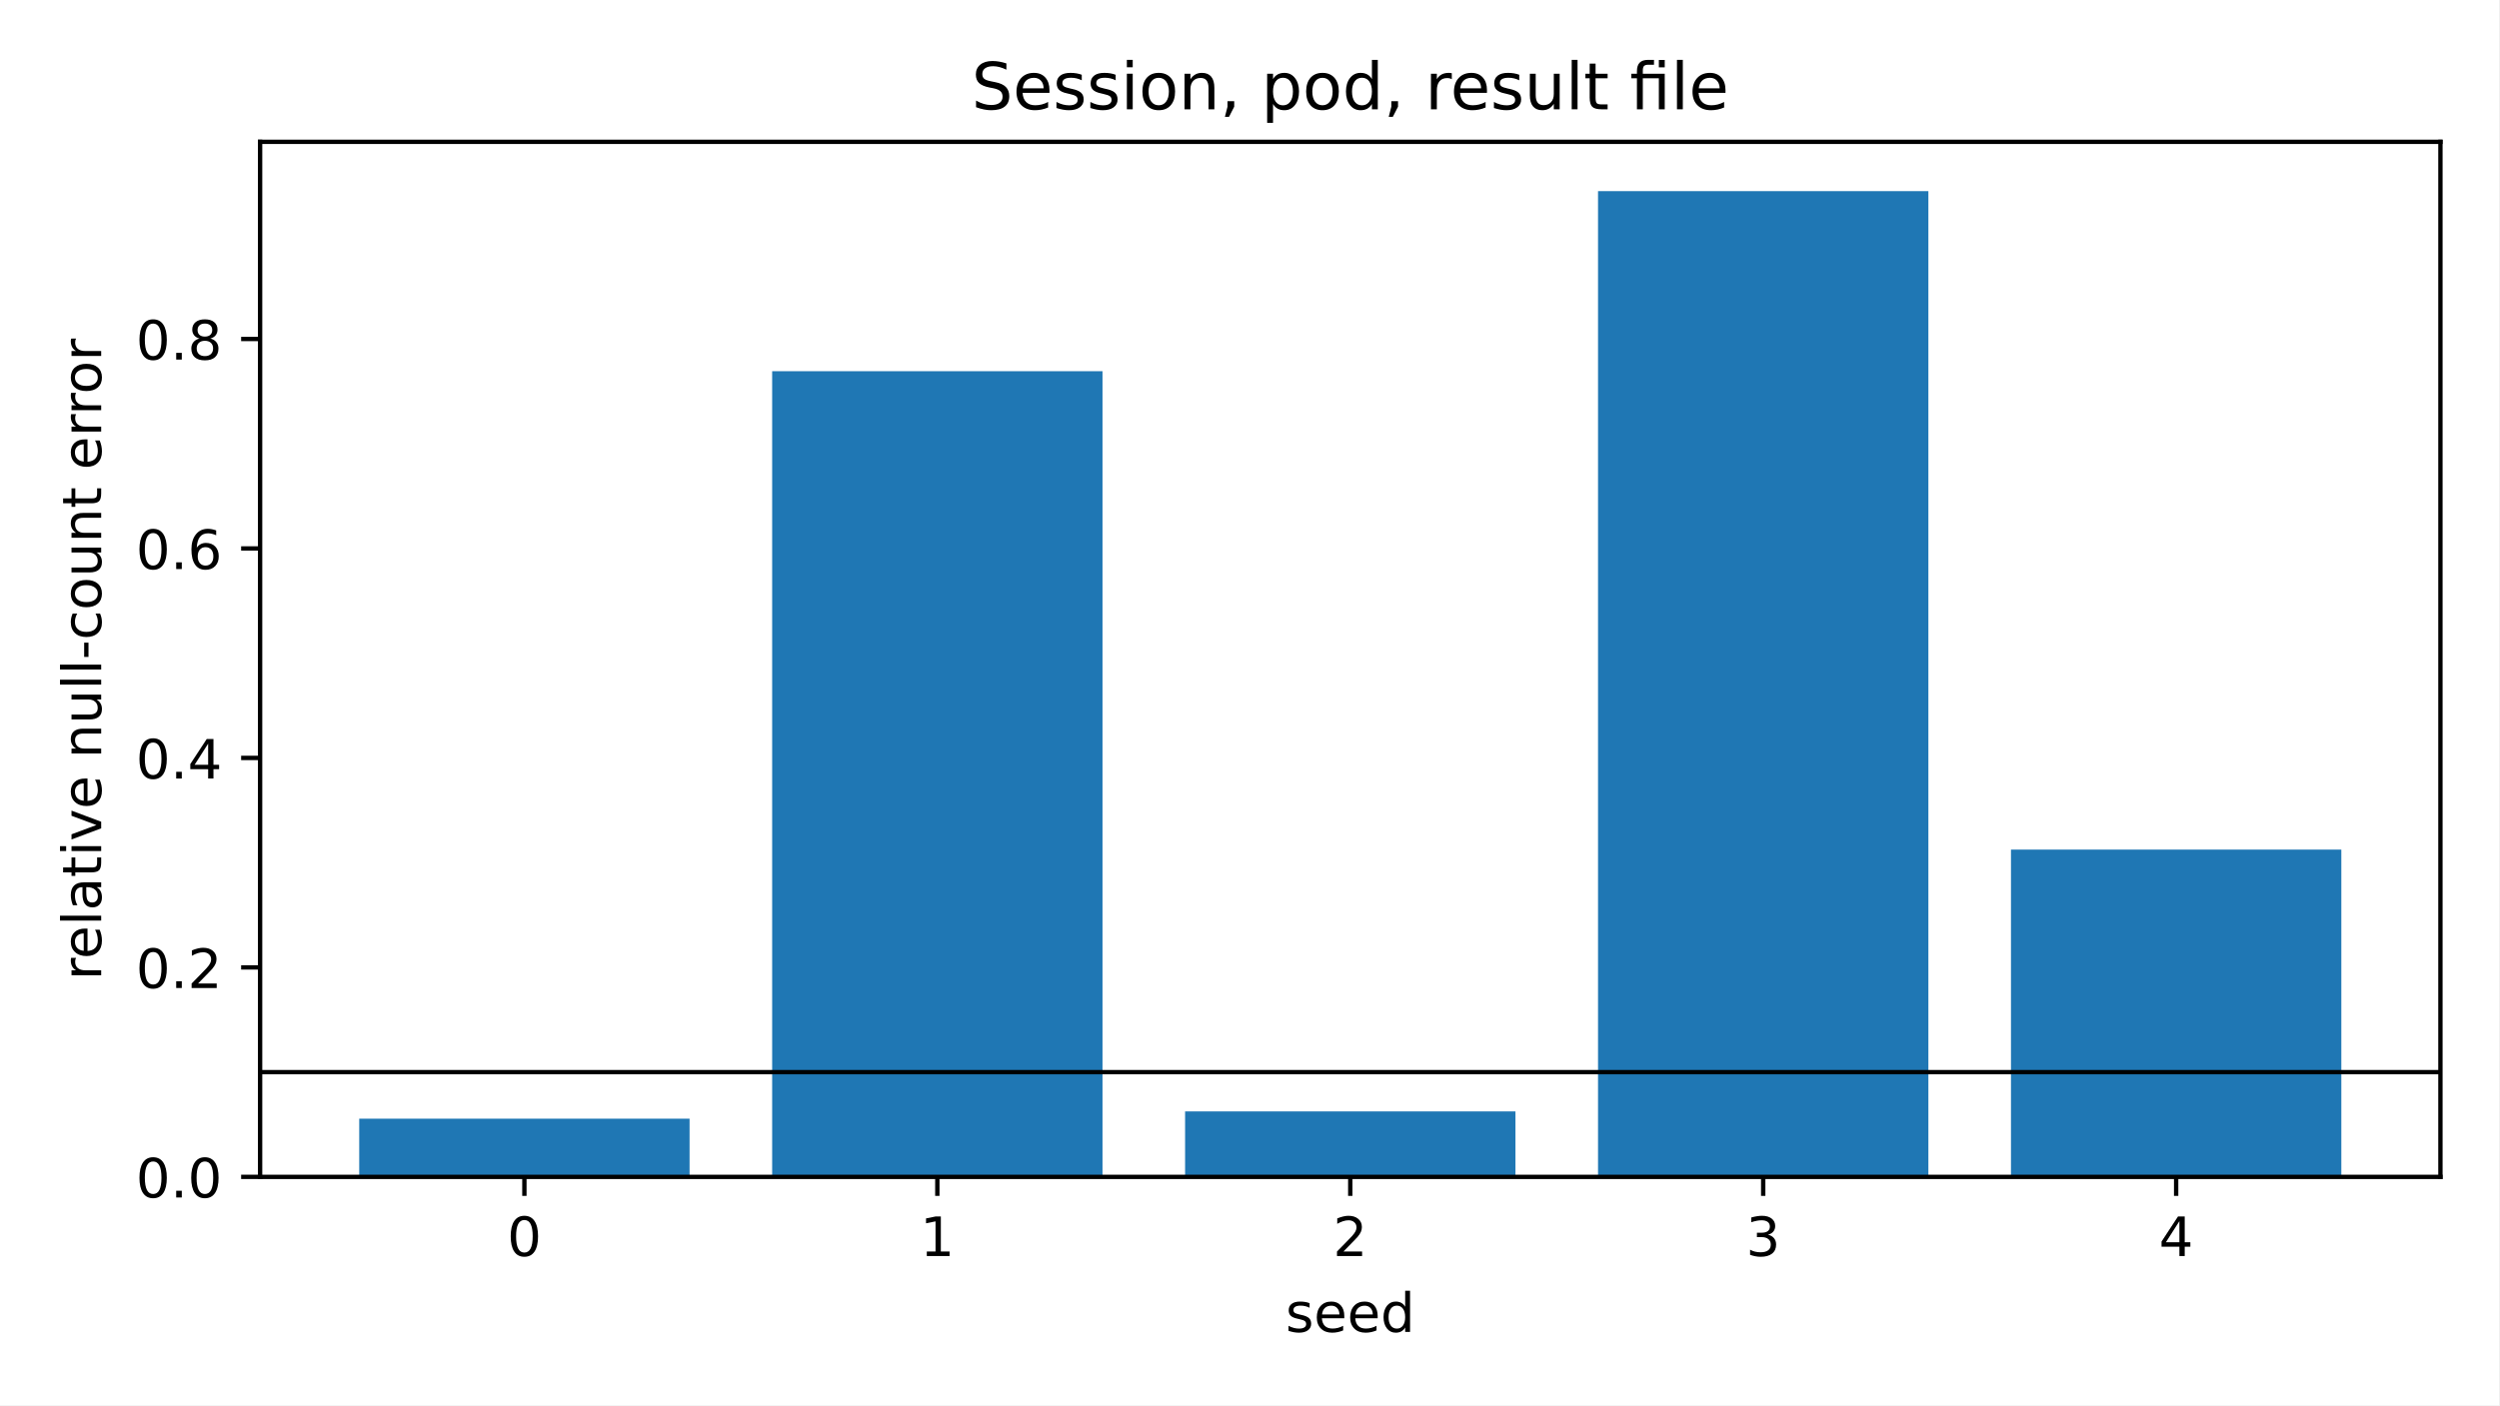
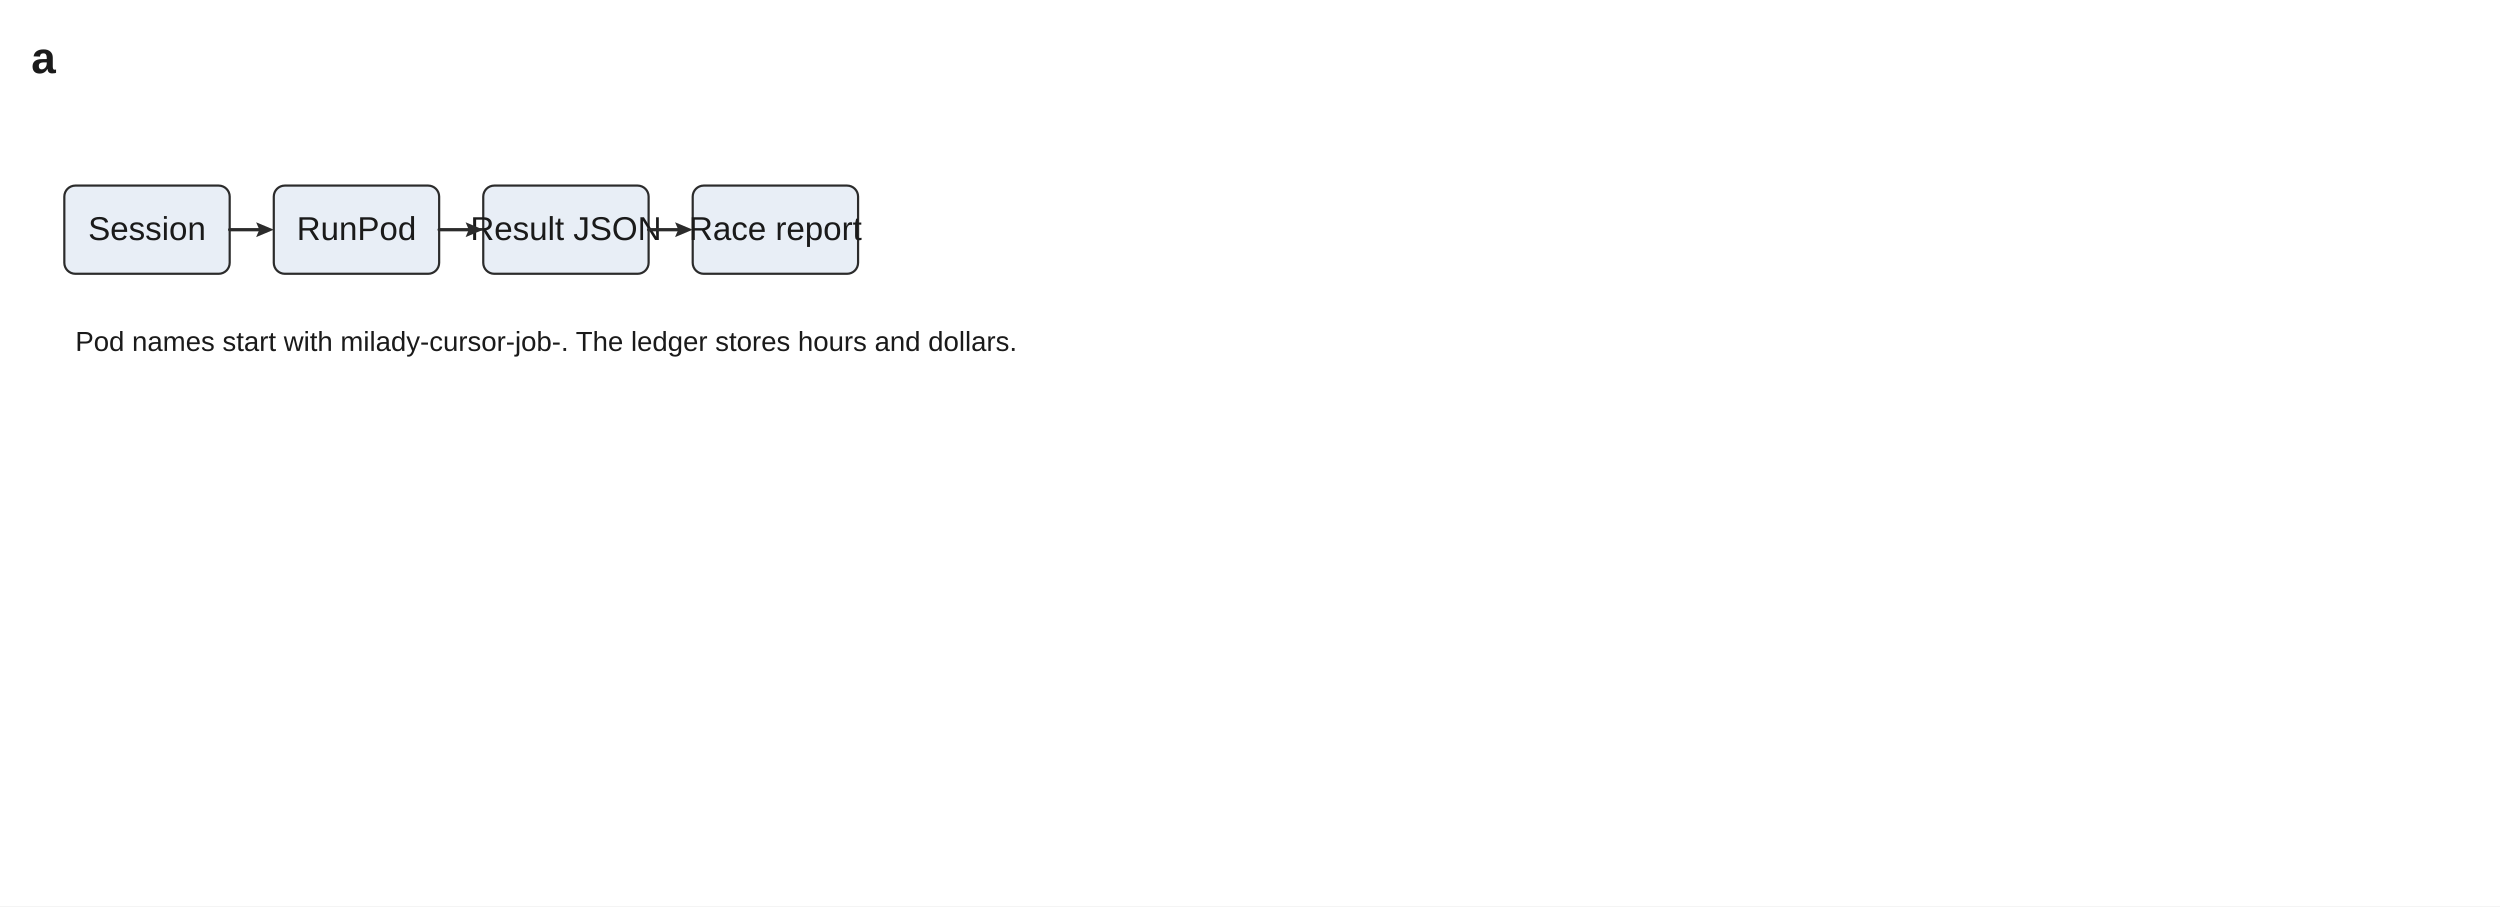
- <svg xmlns="http://www.w3.org/2000/svg" xmlns:xlink="http://www.w3.org/1999/xlink" width="460.8pt" height="259.2pt" viewBox="0 0 460.8 259.2" version="1.1">
-   <defs>
-     <style type="text/css">*{stroke-linejoin: round; stroke-linecap: butt}</style>
-   </defs>
-   <g id="figure_1">
-     <g id="patch_1">
-       <path d="M 0 259.2  L 460.8 259.2  L 460.8 0  L 0 0  z " style="fill: #ffffff" />
+ <svg xmlns="http://www.w3.org/2000/svg" width="160mm" height="58mm" viewBox="0 0 453.543 164.409" data-name="compute-path">
+   <defs />
+   <rect x="0" y="0" width="453.543" height="164.409" fill="#fff" data-role="background" />
+   <g id="root">
+     <g transform="translate(5.669291 5.669291)" data-panel="a">
+       <text x="0" y="7.6" font-family="Arial, Helvetica, sans-serif" font-size="8" font-weight="bold" fill="#1a1a1a" text-anchor="start" data-role="panel">
+         <tspan x="0">a</tspan>
+       </text>
+       <g data-part="box">
+         <rect x="6" y="28" width="30" height="16" rx="2" ry="2" fill="#e8eef6" stroke="#2b2b2b" stroke-width="0.4" stroke-linecap="round" stroke-linejoin="round" />
+         <text x="21" y="36" font-family="Arial, Helvetica, sans-serif" font-size="6" font-weight="normal" fill="#1a1a1a" text-anchor="middle" data-role="label" transform="translate(0 1.875)">
+           <tspan x="21">Session</tspan>
+         </text>
+       </g>
+       <g data-part="box">
+         <rect x="44" y="28" width="30" height="16" rx="2" ry="2" fill="#e8eef6" stroke="#2b2b2b" stroke-width="0.4" stroke-linecap="round" stroke-linejoin="round" />
+         <text x="59" y="36" font-family="Arial, Helvetica, sans-serif" font-size="6" font-weight="normal" fill="#1a1a1a" text-anchor="middle" data-role="label" transform="translate(0 1.875)">
+           <tspan x="59">RunPod</tspan>
+         </text>
+       </g>
+       <g data-part="box">
+         <rect x="82" y="28" width="30" height="16" rx="2" ry="2" fill="#e8eef6" stroke="#2b2b2b" stroke-width="0.4" stroke-linecap="round" stroke-linejoin="round" />
+         <text x="97" y="36" font-family="Arial, Helvetica, sans-serif" font-size="6" font-weight="normal" fill="#1a1a1a" text-anchor="middle" data-role="label" transform="translate(0 1.875)">
+           <tspan x="97">Result JSON</tspan>
+         </text>
+       </g>
+       <g data-part="box">
+         <rect x="120" y="28" width="30" height="16" rx="2" ry="2" fill="#e8eef6" stroke="#2b2b2b" stroke-width="0.4" stroke-linecap="round" stroke-linejoin="round" />
+         <text x="135" y="36" font-family="Arial, Helvetica, sans-serif" font-size="6" font-weight="normal" fill="#1a1a1a" text-anchor="middle" data-role="label" transform="translate(0 1.875)">
+           <tspan x="135">Race report</tspan>
+         </text>
+       </g>
+       <text x="8" y="58" font-family="Arial, Helvetica, sans-serif" font-size="5" font-weight="normal" fill="#1a1a1a" text-anchor="start" data-role="label">
+         <tspan x="8">Pod names start with milady-cursor-job-. The ledger stores hours and dollars.</tspan>
+       </text>
    </g>
-     <g id="axes_1">
-       <g id="patch_2">
-         <path d="M 47.962 217.078  L 450 217.078  L 450 26.16  L 47.962 26.16  z " style="fill: #ffffff" />
-       </g>
-       <g id="patch_3">
-         <path d="M 66.237 217.078  L 127.152 217.078  L 127.152 206.345  L 66.237 206.345  z " clip-path="url(#pf0573524b9)" style="fill: #1f77b4" />
-       </g>
-       <g id="patch_4">
-         <path d="M 142.38 217.078  L 203.295 217.078  L 203.295 68.47  L 142.38 68.47  z " clip-path="url(#pf0573524b9)" style="fill: #1f77b4" />
-       </g>
-       <g id="patch_5">
-         <path d="M 218.524 217.078  L 279.439 217.078  L 279.439 205.003  L 218.524 205.003  z " clip-path="url(#pf0573524b9)" style="fill: #1f77b4" />
-       </g>
-       <g id="patch_6">
-         <path d="M 294.667 217.078  L 355.582 217.078  L 355.582 35.251  L 294.667 35.251  z " clip-path="url(#pf0573524b9)" style="fill: #1f77b4" />
-       </g>
-       <g id="patch_7">
-         <path d="M 370.811 217.078  L 431.726 217.078  L 431.726 156.706  L 370.811 156.706  z " clip-path="url(#pf0573524b9)" style="fill: #1f77b4" />
-       </g>
-       <g id="matplotlib.axis_1">
-         <g id="xtick_1">
-           <g id="line2d_1">
-             <defs>
-               <path id="m4a04217bc6" d="M 0 0  L 0 3.5  " style="stroke: #000000; stroke-width: 0.8" />
-             </defs>
-             <g>
-               <use xlink:href="#m4a04217bc6" x="96.694" y="217.078" style="stroke: #000000; stroke-width: 0.8" />
-             </g>
-           </g>
-           <g id="text_1">
-             <g transform="translate(93.51293 231.6753) scale(0.1 -0.1)">
-               <defs>
-                 <path id="DejaVuSans-13" d="M 2034 4250  Q 1547 4250 1301 3770  Q 1056 3291 1056 2328  Q 1056 1369 1301 889  Q 1547 409 2034 409  Q 2525 409 2770 889  Q 3016 1369 3016 2328  Q 3016 3291 2770 3770  Q 2525 4250 2034 4250  z M 2034 4750  Q 2819 4750 3233 4129  Q 3647 3509 3647 2328  Q 3647 1150 3233 529  Q 2819 -91 2034 -91  Q 1250 -91 836 529  Q 422 1150 422 2328  Q 422 3509 836 4129  Q 1250 4750 2034 4750  z " transform="scale(0.015625)" />
-               </defs>
-               <use xlink:href="#DejaVuSans-13" />
-             </g>
-           </g>
-         </g>
-         <g id="xtick_2">
-           <g id="line2d_2">
-             <g>
-               <use xlink:href="#m4a04217bc6" x="172.838" y="217.078" style="stroke: #000000; stroke-width: 0.8" />
-             </g>
-           </g>
-           <g id="text_2">
-             <g transform="translate(169.6564 231.6753) scale(0.1 -0.1)">
-               <defs>
-                 <path id="DejaVuSans-14" d="M 794 531  L 1825 531  L 1825 4091  L 703 3866  L 703 4441  L 1819 4666  L 2450 4666  L 2450 531  L 3481 531  L 3481 0  L 794 0  L 794 531  z " transform="scale(0.015625)" />
-               </defs>
-               <use xlink:href="#DejaVuSans-14" />
-             </g>
-           </g>
-         </g>
-         <g id="xtick_3">
-           <g id="line2d_3">
-             <g>
-               <use xlink:href="#m4a04217bc6" x="248.981" y="217.078" style="stroke: #000000; stroke-width: 0.8" />
-             </g>
-           </g>
-           <g id="text_3">
-             <g transform="translate(245.7999 231.6753) scale(0.1 -0.1)">
-               <defs>
-                 <path id="DejaVuSans-15" d="M 1228 531  L 3431 531  L 3431 0  L 469 0  L 469 531  Q 828 903 1448 1529  Q 2069 2156 2228 2338  Q 2531 2678 2651 2914  Q 2772 3150 2772 3378  Q 2772 3750 2511 3984  Q 2250 4219 1831 4219  Q 1534 4219 1204 4116  Q 875 4013 500 3803  L 500 4441  Q 881 4594 1212 4672  Q 1544 4750 1819 4750  Q 2544 4750 2975 4387  Q 3406 4025 3406 3419  Q 3406 3131 3298 2873  Q 3191 2616 2906 2266  Q 2828 2175 2409 1742  Q 1991 1309 1228 531  z " transform="scale(0.015625)" />
-               </defs>
-               <use xlink:href="#DejaVuSans-15" />
-             </g>
-           </g>
-         </g>
-         <g id="xtick_4">
-           <g id="line2d_4">
-             <g>
-               <use xlink:href="#m4a04217bc6" x="325.125" y="217.078" style="stroke: #000000; stroke-width: 0.8" />
-             </g>
-           </g>
-           <g id="text_4">
-             <g transform="translate(321.9434 231.6753) scale(0.1 -0.1)">
-               <defs>
-                 <path id="DejaVuSans-16" d="M 2597 2516  Q 3050 2419 3304 2112  Q 3559 1806 3559 1356  Q 3559 666 3084 287  Q 2609 -91 1734 -91  Q 1441 -91 1130 -33  Q 819 25 488 141  L 488 750  Q 750 597 1062 519  Q 1375 441 1716 441  Q 2309 441 2620 675  Q 2931 909 2931 1356  Q 2931 1769 2642 2001  Q 2353 2234 1838 2234  L 1294 2234  L 1294 2753  L 1863 2753  Q 2328 2753 2575 2939  Q 2822 3125 2822 3475  Q 2822 3834 2567 4026  Q 2313 4219 1838 4219  Q 1578 4219 1281 4162  Q 984 4106 628 3988  L 628 4550  Q 988 4650 1302 4700  Q 1616 4750 1894 4750  Q 2613 4750 3031 4423  Q 3450 4097 3450 3541  Q 3450 3153 3228 2886  Q 3006 2619 2597 2516  z " transform="scale(0.015625)" />
-               </defs>
-               <use xlink:href="#DejaVuSans-16" />
-             </g>
-           </g>
-         </g>
-         <g id="xtick_5">
-           <g id="line2d_5">
-             <g>
-               <use xlink:href="#m4a04217bc6" x="401.268" y="217.078" style="stroke: #000000; stroke-width: 0.8" />
-             </g>
-           </g>
-           <g id="text_5">
-             <g transform="translate(398.0869 231.6753) scale(0.1 -0.1)">
-               <defs>
-                 <path id="DejaVuSans-17" d="M 2419 4116  L 825 1625  L 2419 1625  L 2419 4116  z M 2253 4666  L 3047 4666  L 3047 1625  L 3713 1625  L 3713 1100  L 3047 1100  L 3047 0  L 2419 0  L 2419 1100  L 313 1100  L 313 1709  L 2253 4666  z " transform="scale(0.015625)" />
-               </defs>
-               <use xlink:href="#DejaVuSans-17" />
-             </g>
-           </g>
-         </g>
-         <g id="text_6">
-           <g transform="translate(237.0491 245.6761) scale(0.1 -0.1)">
-             <defs>
-               <path id="DejaVuSans-56" d="M 2834 3397  L 2834 2853  Q 2591 2978 2328 3040  Q 2066 3103 1784 3103  Q 1356 3103 1142 2972  Q 928 2841 928 2578  Q 928 2378 1081 2264  Q 1234 2150 1697 2047  L 1894 2003  Q 2506 1872 2764 1633  Q 3022 1394 3022 966  Q 3022 478 2636 193  Q 2250 -91 1575 -91  Q 1294 -91 989 -36  Q 684 19 347 128  L 347 722  Q 666 556 975 473  Q 1284 391 1588 391  Q 1994 391 2212 530  Q 2431 669 2431 922  Q 2431 1156 2273 1281  Q 2116 1406 1581 1522  L 1381 1569  Q 847 1681 609 1914  Q 372 2147 372 2553  Q 372 3047 722 3315  Q 1072 3584 1716 3584  Q 2034 3584 2315 3537  Q 2597 3491 2834 3397  z " transform="scale(0.015625)" />
-               <path id="DejaVuSans-48" d="M 3597 1894  L 3597 1613  L 953 1613  Q 991 1019 1311 708  Q 1631 397 2203 397  Q 2534 397 2845 478  Q 3156 559 3463 722  L 3463 178  Q 3153 47 2828 -22  Q 2503 -91 2169 -91  Q 1331 -91 842 396  Q 353 884 353 1716  Q 353 2575 817 3079  Q 1281 3584 2069 3584  Q 2775 3584 3186 3129  Q 3597 2675 3597 1894  z M 3022 2063  Q 3016 2534 2758 2815  Q 2500 3097 2075 3097  Q 1594 3097 1305 2825  Q 1016 2553 972 2059  L 3022 2063  z " transform="scale(0.015625)" />
-               <path id="DejaVuSans-47" d="M 2906 2969  L 2906 4863  L 3481 4863  L 3481 0  L 2906 0  L 2906 525  Q 2725 213 2448 61  Q 2172 -91 1784 -91  Q 1150 -91 751 415  Q 353 922 353 1747  Q 353 2572 751 3078  Q 1150 3584 1784 3584  Q 2172 3584 2448 3432  Q 2725 3281 2906 2969  z M 947 1747  Q 947 1113 1208 752  Q 1469 391 1925 391  Q 2381 391 2643 752  Q 2906 1113 2906 1747  Q 2906 2381 2643 2742  Q 2381 3103 1925 3103  Q 1469 3103 1208 2742  Q 947 2381 947 1747  z " transform="scale(0.015625)" />
-             </defs>
-             <use xlink:href="#DejaVuSans-56" />
-             <use xlink:href="#DejaVuSans-48" transform="translate(52.09375 0)" />
-             <use xlink:href="#DejaVuSans-48" transform="translate(113.625 0)" />
-             <use xlink:href="#DejaVuSans-47" transform="translate(175.1562 0)" />
-           </g>
-         </g>
-       </g>
-       <g id="matplotlib.axis_2">
-         <g id="ytick_1">
-           <g id="line2d_6">
-             <defs>
-               <path id="m8bccb7ead3" d="M 0 0  L -3.5 0  " style="stroke: #000000; stroke-width: 0.8" />
-             </defs>
-             <g>
-               <use xlink:href="#m8bccb7ead3" x="47.962" y="217.078" style="stroke: #000000; stroke-width: 0.8" />
-             </g>
-           </g>
-           <g id="text_7">
-             <g transform="translate(25.05922 220.8765) scale(0.1 -0.1)">
-               <defs>
-                 <path id="DejaVuSans-11" d="M 684 794  L 1344 794  L 1344 0  L 684 0  L 684 794  z " transform="scale(0.015625)" />
-               </defs>
-               <use xlink:href="#DejaVuSans-13" />
-               <use xlink:href="#DejaVuSans-11" transform="translate(63.625 0)" />
-               <use xlink:href="#DejaVuSans-13" transform="translate(95.40625 0)" />
-             </g>
-           </g>
-         </g>
-         <g id="ytick_2">
-           <g id="line2d_7">
-             <g>
-               <use xlink:href="#m8bccb7ead3" x="47.962" y="178.44" style="stroke: #000000; stroke-width: 0.8" />
-             </g>
-           </g>
-           <g id="text_8">
-             <g transform="translate(25.05922 182.2384) scale(0.1 -0.1)">
-               <use xlink:href="#DejaVuSans-13" />
-               <use xlink:href="#DejaVuSans-11" transform="translate(63.625 0)" />
-               <use xlink:href="#DejaVuSans-15" transform="translate(95.40625 0)" />
-             </g>
-           </g>
-         </g>
-         <g id="ytick_3">
-           <g id="line2d_8">
-             <g>
-               <use xlink:href="#m8bccb7ead3" x="47.962" y="139.801" style="stroke: #000000; stroke-width: 0.8" />
-             </g>
-           </g>
-           <g id="text_9">
-             <g transform="translate(25.05922 143.6003) scale(0.1 -0.1)">
-               <use xlink:href="#DejaVuSans-13" />
-               <use xlink:href="#DejaVuSans-11" transform="translate(63.625 0)" />
-               <use xlink:href="#DejaVuSans-17" transform="translate(95.40625 0)" />
-             </g>
-           </g>
-         </g>
-         <g id="ytick_4">
-           <g id="line2d_9">
-             <g>
-               <use xlink:href="#m8bccb7ead3" x="47.962" y="101.163" style="stroke: #000000; stroke-width: 0.8" />
-             </g>
-           </g>
-           <g id="text_10">
-             <g transform="translate(25.05922 104.9622) scale(0.1 -0.1)">
-               <defs>
-                 <path id="DejaVuSans-19" d="M 2113 2584  Q 1688 2584 1439 2293  Q 1191 2003 1191 1497  Q 1191 994 1439 701  Q 1688 409 2113 409  Q 2538 409 2786 701  Q 3034 994 3034 1497  Q 3034 2003 2786 2293  Q 2538 2584 2113 2584  z M 3366 4563  L 3366 3988  Q 3128 4100 2886 4159  Q 2644 4219 2406 4219  Q 1781 4219 1451 3797  Q 1122 3375 1075 2522  Q 1259 2794 1537 2939  Q 1816 3084 2150 3084  Q 2853 3084 3261 2657  Q 3669 2231 3669 1497  Q 3669 778 3244 343  Q 2819 -91 2113 -91  Q 1303 -91 875 529  Q 447 1150 447 2328  Q 447 3434 972 4092  Q 1497 4750 2381 4750  Q 2619 4750 2861 4703  Q 3103 4656 3366 4563  z " transform="scale(0.015625)" />
-               </defs>
-               <use xlink:href="#DejaVuSans-13" />
-               <use xlink:href="#DejaVuSans-11" transform="translate(63.625 0)" />
-               <use xlink:href="#DejaVuSans-19" transform="translate(95.40625 0)" />
-             </g>
-           </g>
-         </g>
-         <g id="ytick_5">
-           <g id="line2d_10">
-             <g>
-               <use xlink:href="#m8bccb7ead3" x="47.962" y="62.525" style="stroke: #000000; stroke-width: 0.8" />
-             </g>
-           </g>
-           <g id="text_11">
-             <g transform="translate(25.05922 66.3241) scale(0.1 -0.1)">
-               <defs>
-                 <path id="DejaVuSans-1b" d="M 2034 2216  Q 1584 2216 1326 1975  Q 1069 1734 1069 1313  Q 1069 891 1326 650  Q 1584 409 2034 409  Q 2484 409 2743 651  Q 3003 894 3003 1313  Q 3003 1734 2745 1975  Q 2488 2216 2034 2216  z M 1403 2484  Q 997 2584 770 2862  Q 544 3141 544 3541  Q 544 4100 942 4425  Q 1341 4750 2034 4750  Q 2731 4750 3128 4425  Q 3525 4100 3525 3541  Q 3525 3141 3298 2862  Q 3072 2584 2669 2484  Q 3125 2378 3379 2068  Q 3634 1759 3634 1313  Q 3634 634 3220 271  Q 2806 -91 2034 -91  Q 1263 -91 848 271  Q 434 634 434 1313  Q 434 1759 690 2068  Q 947 2378 1403 2484  z M 1172 3481  Q 1172 3119 1398 2916  Q 1625 2713 2034 2713  Q 2441 2713 2670 2916  Q 2900 3119 2900 3481  Q 2900 3844 2670 4047  Q 2441 4250 2034 4250  Q 1625 4250 1398 4047  Q 1172 3844 1172 3481  z " transform="scale(0.015625)" />
-               </defs>
-               <use xlink:href="#DejaVuSans-13" />
-               <use xlink:href="#DejaVuSans-11" transform="translate(63.625 0)" />
-               <use xlink:href="#DejaVuSans-1b" transform="translate(95.40625 0)" />
-             </g>
-           </g>
-         </g>
-         <g id="text_12">
-           <g transform="translate(18.65687 180.7876) rotate(-90) scale(0.1 -0.1)">
-             <defs>
-               <path id="DejaVuSans-55" d="M 2631 2963  Q 2534 3019 2420 3045  Q 2306 3072 2169 3072  Q 1681 3072 1420 2755  Q 1159 2438 1159 1844  L 1159 0  L 581 0  L 581 3500  L 1159 3500  L 1159 2956  Q 1341 3275 1631 3429  Q 1922 3584 2338 3584  Q 2397 3584 2469 3576  Q 2541 3569 2628 3553  L 2631 2963  z " transform="scale(0.015625)" />
-               <path id="DejaVuSans-4f" d="M 603 4863  L 1178 4863  L 1178 0  L 603 0  L 603 4863  z " transform="scale(0.015625)" />
-               <path id="DejaVuSans-44" d="M 2194 1759  Q 1497 1759 1228 1600  Q 959 1441 959 1056  Q 959 750 1161 570  Q 1363 391 1709 391  Q 2188 391 2477 730  Q 2766 1069 2766 1631  L 2766 1759  L 2194 1759  z M 3341 1997  L 3341 0  L 2766 0  L 2766 531  Q 2569 213 2275 61  Q 1981 -91 1556 -91  Q 1019 -91 701 211  Q 384 513 384 1019  Q 384 1609 779 1909  Q 1175 2209 1959 2209  L 2766 2209  L 2766 2266  Q 2766 2663 2505 2880  Q 2244 3097 1772 3097  Q 1472 3097 1187 3025  Q 903 2953 641 2809  L 641 3341  Q 956 3463 1253 3523  Q 1550 3584 1831 3584  Q 2591 3584 2966 3190  Q 3341 2797 3341 1997  z " transform="scale(0.015625)" />
-               <path id="DejaVuSans-57" d="M 1172 4494  L 1172 3500  L 2356 3500  L 2356 3053  L 1172 3053  L 1172 1153  Q 1172 725 1289 603  Q 1406 481 1766 481  L 2356 481  L 2356 0  L 1766 0  Q 1100 0 847 248  Q 594 497 594 1153  L 594 3053  L 172 3053  L 172 3500  L 594 3500  L 594 4494  L 1172 4494  z " transform="scale(0.015625)" />
-               <path id="DejaVuSans-4c" d="M 603 3500  L 1178 3500  L 1178 0  L 603 0  L 603 3500  z M 603 4863  L 1178 4863  L 1178 4134  L 603 4134  L 603 4863  z " transform="scale(0.015625)" />
-               <path id="DejaVuSans-59" d="M 191 3500  L 800 3500  L 1894 563  L 2988 3500  L 3597 3500  L 2284 0  L 1503 0  L 191 3500  z " transform="scale(0.015625)" />
-               <path id="DejaVuSans-3" transform="scale(0.015625)" />
-               <path id="DejaVuSans-51" d="M 3513 2113  L 3513 0  L 2938 0  L 2938 2094  Q 2938 2591 2744 2837  Q 2550 3084 2163 3084  Q 1697 3084 1428 2787  Q 1159 2491 1159 1978  L 1159 0  L 581 0  L 581 3500  L 1159 3500  L 1159 2956  Q 1366 3272 1645 3428  Q 1925 3584 2291 3584  Q 2894 3584 3203 3211  Q 3513 2838 3513 2113  z " transform="scale(0.015625)" />
-               <path id="DejaVuSans-58" d="M 544 1381  L 544 3500  L 1119 3500  L 1119 1403  Q 1119 906 1312 657  Q 1506 409 1894 409  Q 2359 409 2629 706  Q 2900 1003 2900 1516  L 2900 3500  L 3475 3500  L 3475 0  L 2900 0  L 2900 538  Q 2691 219 2414 64  Q 2138 -91 1772 -91  Q 1169 -91 856 284  Q 544 659 544 1381  z M 1991 3584  L 1991 3584  z " transform="scale(0.015625)" />
-               <path id="DejaVuSans-10" d="M 313 2009  L 1997 2009  L 1997 1497  L 313 1497  L 313 2009  z " transform="scale(0.015625)" />
-               <path id="DejaVuSans-46" d="M 3122 3366  L 3122 2828  Q 2878 2963 2633 3030  Q 2388 3097 2138 3097  Q 1578 3097 1268 2742  Q 959 2388 959 1747  Q 959 1106 1268 751  Q 1578 397 2138 397  Q 2388 397 2633 464  Q 2878 531 3122 666  L 3122 134  Q 2881 22 2623 -34  Q 2366 -91 2075 -91  Q 1284 -91 818 406  Q 353 903 353 1747  Q 353 2603 823 3093  Q 1294 3584 2113 3584  Q 2378 3584 2631 3529  Q 2884 3475 3122 3366  z " transform="scale(0.015625)" />
-               <path id="DejaVuSans-52" d="M 1959 3097  Q 1497 3097 1228 2736  Q 959 2375 959 1747  Q 959 1119 1226 758  Q 1494 397 1959 397  Q 2419 397 2687 759  Q 2956 1122 2956 1747  Q 2956 2369 2687 2733  Q 2419 3097 1959 3097  z M 1959 3584  Q 2709 3584 3137 3096  Q 3566 2609 3566 1747  Q 3566 888 3137 398  Q 2709 -91 1959 -91  Q 1206 -91 779 398  Q 353 888 353 1747  Q 353 2609 779 3096  Q 1206 3584 1959 3584  z " transform="scale(0.015625)" />
-             </defs>
-             <use xlink:href="#DejaVuSans-55" />
-             <use xlink:href="#DejaVuSans-48" transform="translate(38.90625 0)" />
-             <use xlink:href="#DejaVuSans-4f" transform="translate(100.4375 0)" />
-             <use xlink:href="#DejaVuSans-44" transform="translate(128.2188 0)" />
-             <use xlink:href="#DejaVuSans-57" transform="translate(189.5 0)" />
-             <use xlink:href="#DejaVuSans-4c" transform="translate(228.7031 0)" />
-             <use xlink:href="#DejaVuSans-59" transform="translate(256.4844 0)" />
-             <use xlink:href="#DejaVuSans-48" transform="translate(315.6719 0)" />
-             <use xlink:href="#DejaVuSans-3" transform="translate(377.2031 0)" />
-             <use xlink:href="#DejaVuSans-51" transform="translate(408.9844 0)" />
-             <use xlink:href="#DejaVuSans-58" transform="translate(472.3594 0)" />
-             <use xlink:href="#DejaVuSans-4f" transform="translate(535.7344 0)" />
-             <use xlink:href="#DejaVuSans-4f" transform="translate(563.5156 0)" />
-             <use xlink:href="#DejaVuSans-10" transform="translate(591.2969 0)" />
-             <use xlink:href="#DejaVuSans-46" transform="translate(627.375 0)" />
-             <use xlink:href="#DejaVuSans-52" transform="translate(682.3594 0)" />
-             <use xlink:href="#DejaVuSans-58" transform="translate(743.5469 0)" />
-             <use xlink:href="#DejaVuSans-51" transform="translate(806.9219 0)" />
-             <use xlink:href="#DejaVuSans-57" transform="translate(870.2969 0)" />
-             <use xlink:href="#DejaVuSans-3" transform="translate(909.5 0)" />
-             <use xlink:href="#DejaVuSans-48" transform="translate(941.2812 0)" />
-             <use xlink:href="#DejaVuSans-55" transform="translate(1002.812 0)" />
-             <use xlink:href="#DejaVuSans-55" transform="translate(1042.172 0)" />
-             <use xlink:href="#DejaVuSans-52" transform="translate(1081.078 0)" />
-             <use xlink:href="#DejaVuSans-55" transform="translate(1142.266 0)" />
-           </g>
-         </g>
-       </g>
-       <g id="line2d_11">
-         <path d="M 47.962 197.759  L 450 197.759  " clip-path="url(#pf0573524b9)" style="fill: none; stroke: #000000; stroke-width: 0.8; stroke-linecap: square" />
-       </g>
-       <g id="patch_8">
-         <path d="M 47.962 217.078  L 47.962 26.16  " style="fill: none; stroke: #000000; stroke-width: 0.8; stroke-linejoin: miter; stroke-linecap: square" />
-       </g>
-       <g id="patch_9">
-         <path d="M 450 217.078  L 450 26.16  " style="fill: none; stroke: #000000; stroke-width: 0.8; stroke-linejoin: miter; stroke-linecap: square" />
-       </g>
-       <g id="patch_10">
-         <path d="M 47.962 217.078  L 450 217.078  " style="fill: none; stroke: #000000; stroke-width: 0.8; stroke-linejoin: miter; stroke-linecap: square" />
-       </g>
-       <g id="patch_11">
-         <path d="M 47.962 26.16  L 450 26.16  " style="fill: none; stroke: #000000; stroke-width: 0.8; stroke-linejoin: miter; stroke-linecap: square" />
-       </g>
-       <g id="text_13">
-         <g transform="translate(179.1534 20.16) scale(0.12 -0.12)">
-           <defs>
-             <path id="DejaVuSans-36" d="M 3425 4513  L 3425 3897  Q 3066 4069 2747 4153  Q 2428 4238 2131 4238  Q 1616 4238 1336 4038  Q 1056 3838 1056 3469  Q 1056 3159 1242 3001  Q 1428 2844 1947 2747  L 2328 2669  Q 3034 2534 3370 2195  Q 3706 1856 3706 1288  Q 3706 609 3251 259  Q 2797 -91 1919 -91  Q 1588 -91 1214 -16  Q 841 59 441 206  L 441 856  Q 825 641 1194 531  Q 1563 422 1919 422  Q 2459 422 2753 634  Q 3047 847 3047 1241  Q 3047 1584 2836 1778  Q 2625 1972 2144 2069  L 1759 2144  Q 1053 2284 737 2584  Q 422 2884 422 3419  Q 422 4038 858 4394  Q 1294 4750 2059 4750  Q 2388 4750 2728 4690  Q 3069 4631 3425 4513  z " transform="scale(0.015625)" />
-             <path id="DejaVuSans-f" d="M 750 794  L 1409 794  L 1409 256  L 897 -744  L 494 -744  L 750 256  L 750 794  z " transform="scale(0.015625)" />
-             <path id="DejaVuSans-53" d="M 1159 525  L 1159 -1331  L 581 -1331  L 581 3500  L 1159 3500  L 1159 2969  Q 1341 3281 1617 3432  Q 1894 3584 2278 3584  Q 2916 3584 3314 3078  Q 3713 2572 3713 1747  Q 3713 922 3314 415  Q 2916 -91 2278 -91  Q 1894 -91 1617 61  Q 1341 213 1159 525  z M 3116 1747  Q 3116 2381 2855 2742  Q 2594 3103 2138 3103  Q 1681 3103 1420 2742  Q 1159 2381 1159 1747  Q 1159 1113 1420 752  Q 1681 391 2138 391  Q 2594 391 2855 752  Q 3116 1113 3116 1747  z " transform="scale(0.015625)" />
-             <path id="DejaVuSans-13af" d="M 3431 3500  L 3431 0  L 2853 0  L 2853 3053  L 1275 3053  L 1275 0  L 697 0  L 697 3053  L 147 3053  L 147 3500  L 697 3500  L 697 3744  Q 697 4316 967 4589  Q 1238 4863 1797 4863  L 2375 4863  L 2375 4384  L 1825 4384  Q 1516 4384 1395 4259  Q 1275 4134 1275 3809  L 1275 3500  L 3431 3500  z M 2853 4856  L 3431 4856  L 3431 4128  L 2853 4128  L 2853 4856  z " transform="scale(0.015625)" />
-           </defs>
-           <use xlink:href="#DejaVuSans-36" />
-           <use xlink:href="#DejaVuSans-48" transform="translate(63.48438 0)" />
-           <use xlink:href="#DejaVuSans-56" transform="translate(125.0156 0)" />
-           <use xlink:href="#DejaVuSans-56" transform="translate(177.1094 0)" />
-           <use xlink:href="#DejaVuSans-4c" transform="translate(229.2031 0)" />
-           <use xlink:href="#DejaVuSans-52" transform="translate(256.9844 0)" />
-           <use xlink:href="#DejaVuSans-51" transform="translate(318.1719 0)" />
-           <use xlink:href="#DejaVuSans-f" transform="translate(381.5469 0)" />
-           <use xlink:href="#DejaVuSans-3" transform="translate(413.3281 0)" />
-           <use xlink:href="#DejaVuSans-53" transform="translate(445.1094 0)" />
-           <use xlink:href="#DejaVuSans-52" transform="translate(508.5938 0)" />
-           <use xlink:href="#DejaVuSans-47" transform="translate(569.7812 0)" />
-           <use xlink:href="#DejaVuSans-f" transform="translate(633.2656 0)" />
-           <use xlink:href="#DejaVuSans-3" transform="translate(665.0469 0)" />
-           <use xlink:href="#DejaVuSans-55" transform="translate(696.8281 0)" />
-           <use xlink:href="#DejaVuSans-48" transform="translate(735.7344 0)" />
-           <use xlink:href="#DejaVuSans-56" transform="translate(797.2656 0)" />
-           <use xlink:href="#DejaVuSans-58" transform="translate(849.3594 0)" />
-           <use xlink:href="#DejaVuSans-4f" transform="translate(912.7344 0)" />
-           <use xlink:href="#DejaVuSans-57" transform="translate(940.5156 0)" />
-           <use xlink:href="#DejaVuSans-3" transform="translate(979.7188 0)" />
-           <use xlink:href="#DejaVuSans-13af" transform="translate(1011.5 0)" />
-           <use xlink:href="#DejaVuSans-4f" transform="translate(1074.484 0)" />
-           <use xlink:href="#DejaVuSans-48" transform="translate(1102.266 0)" />
-         </g>
-       </g>
+     <g data-part="arrow">
+       <path d="M41.669,41.669 L47.109,41.669" fill="none" stroke="#2b2b2b" stroke-width="0.6" stroke-linecap="round" stroke-linejoin="round" data-part="arrow-shaft" />
+       <polygon points="49.669,41.669 46.469,43.013 47.045,41.669 46.469,40.325" fill="#2b2b2b" stroke="none" data-part="arrowhead" />
+     </g>
+     <g data-part="arrow">
+       <path d="M79.669,41.669 L85.109,41.669" fill="none" stroke="#2b2b2b" stroke-width="0.6" stroke-linecap="round" stroke-linejoin="round" data-part="arrow-shaft" />
+       <polygon points="87.669,41.669 84.469,43.013 85.045,41.669 84.469,40.325" fill="#2b2b2b" stroke="none" data-part="arrowhead" />
+     </g>
+     <g data-part="arrow">
+       <path d="M117.669,41.669 L123.109,41.669" fill="none" stroke="#2b2b2b" stroke-width="0.6" stroke-linecap="round" stroke-linejoin="round" data-part="arrow-shaft" />
+       <polygon points="125.669,41.669 122.469,43.013 123.045,41.669 122.469,40.325" fill="#2b2b2b" stroke="none" data-part="arrowhead" />
    </g>
  </g>
-   <defs>
-     <clipPath id="pf0573524b9">
-       <rect x="47.962" y="26.16" width="402.038" height="190.918" />
-     </clipPath>
-   </defs>
</svg>
